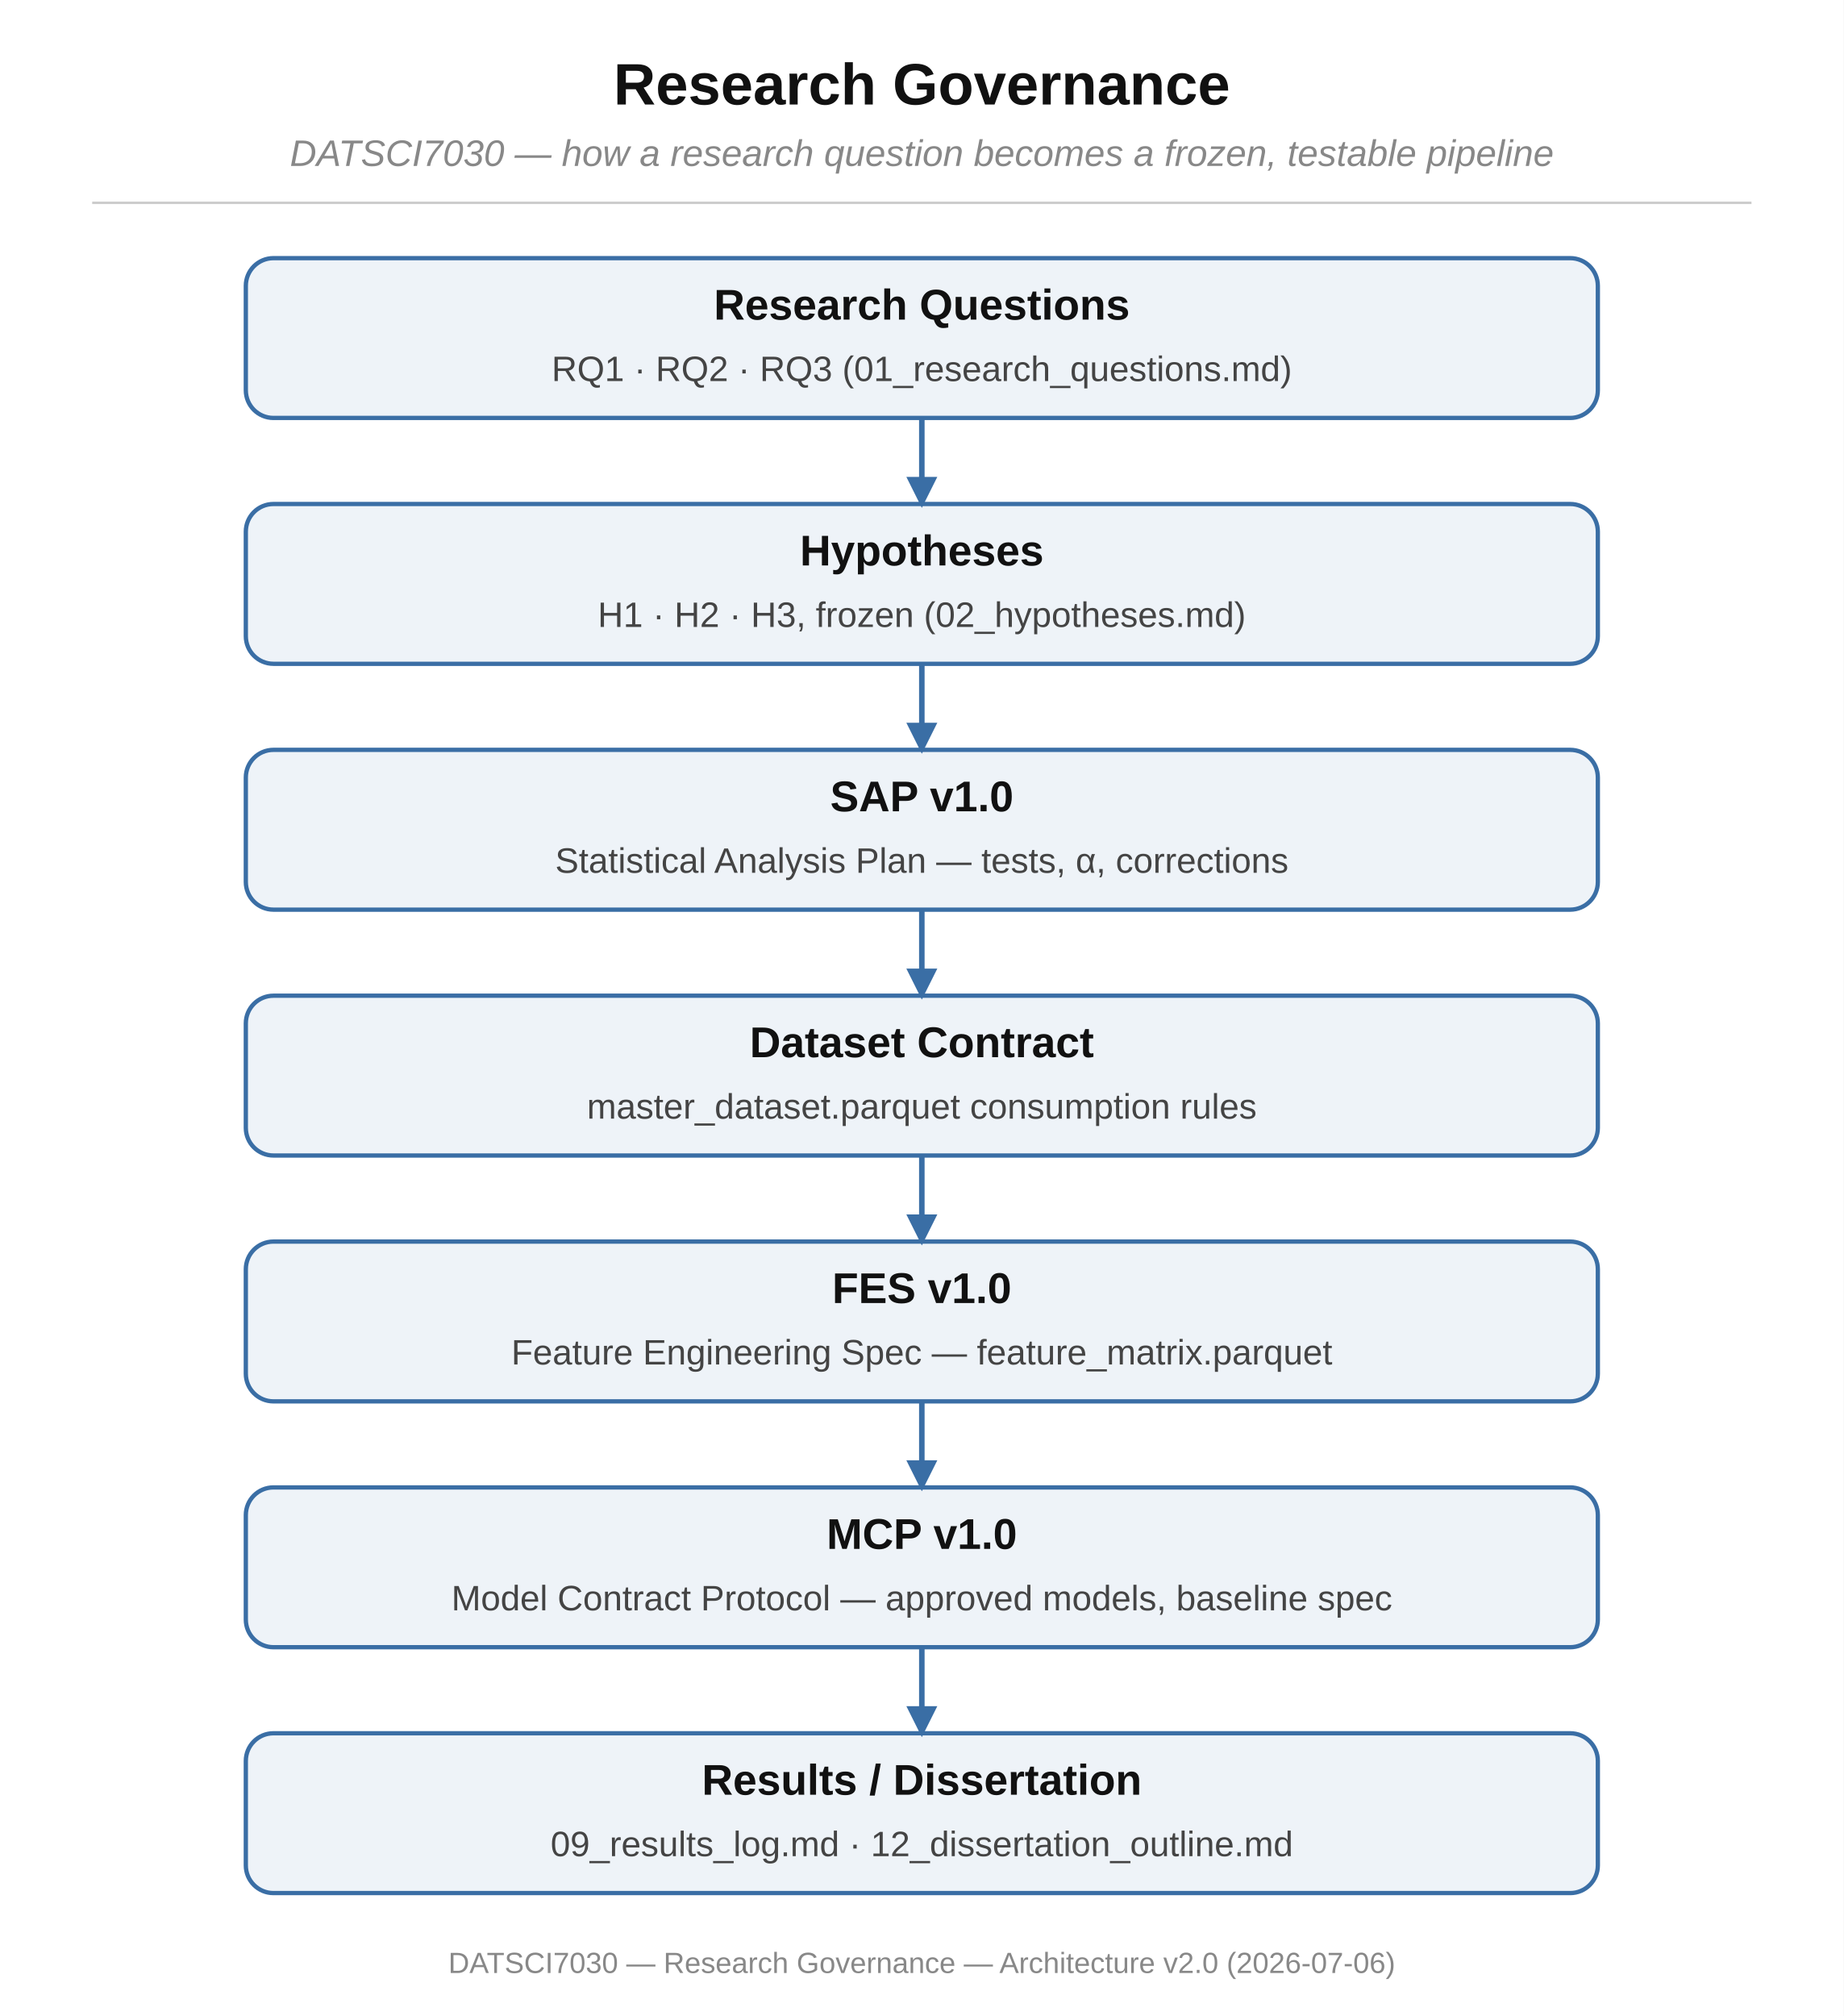
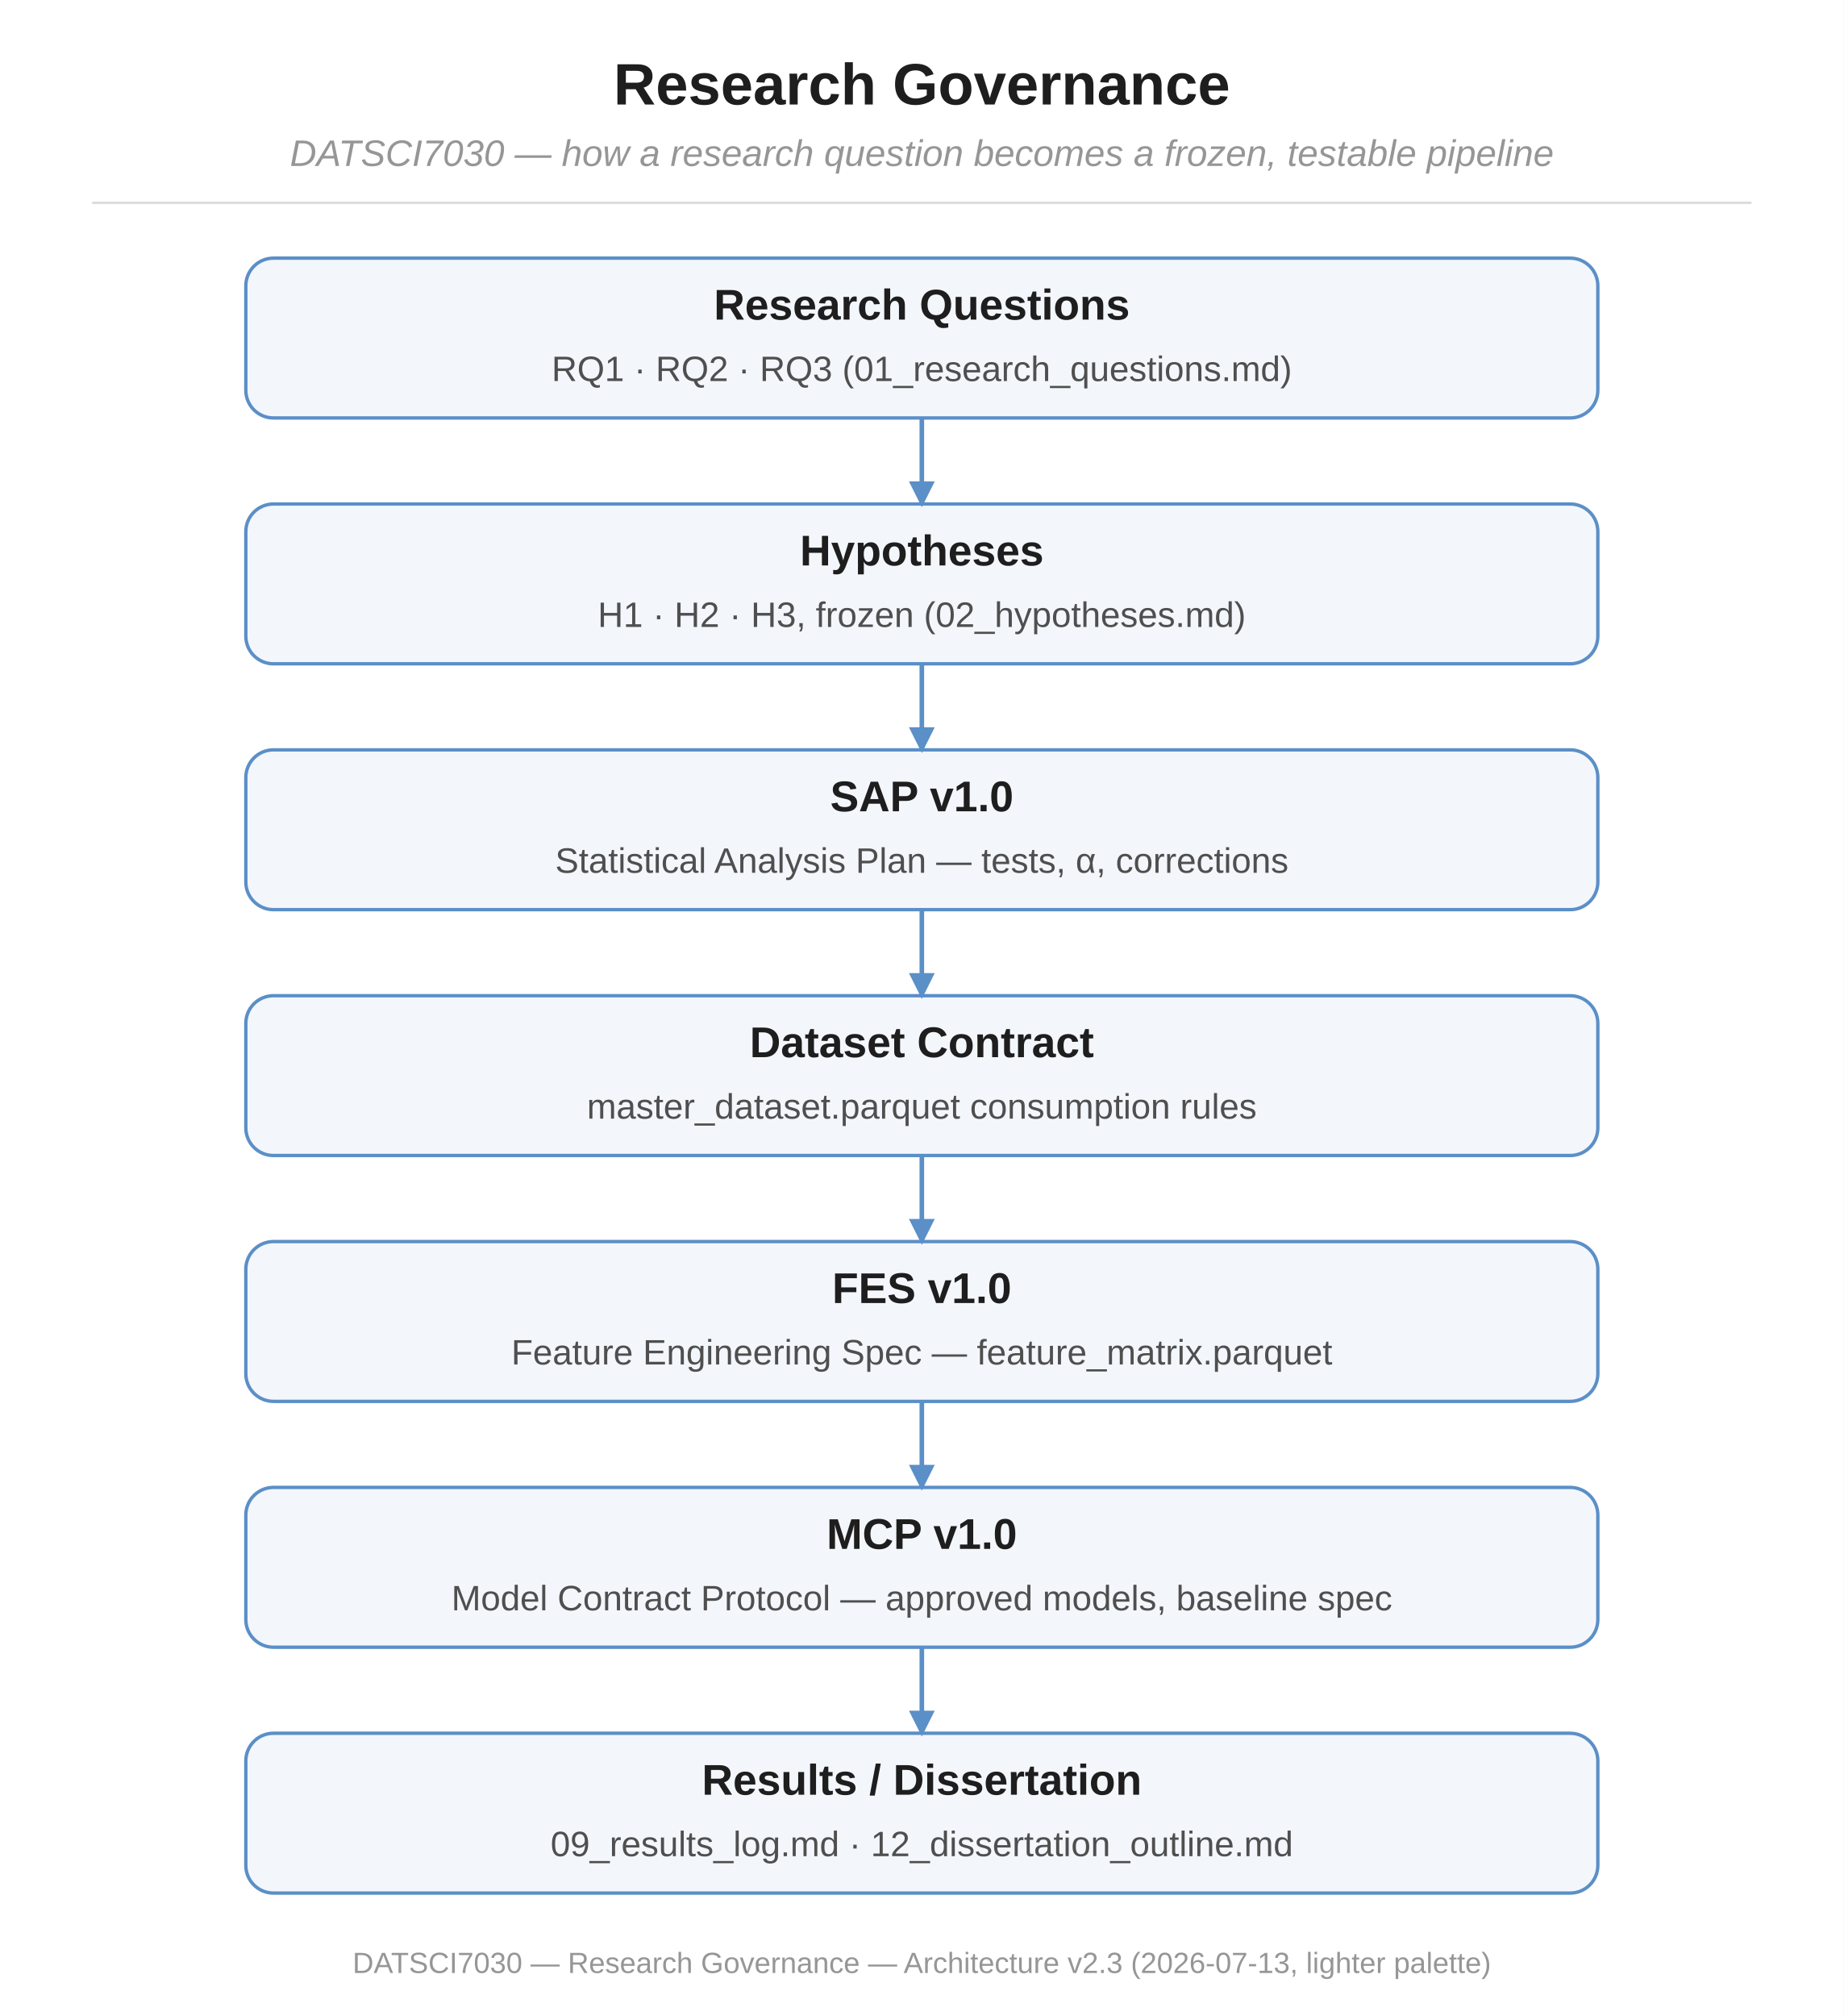
<svg xmlns="http://www.w3.org/2000/svg" width="600" height="656" viewBox="0 0 600 656" font-family="Arial, Helvetica, sans-serif">
  <defs>
    <marker id="arrow" viewBox="0 0 10 10" refX="8" refY="5" markerWidth="7" markerHeight="7" orient="auto-start-reverse">
-       <path d="M1 1L9 5L1 9Z" fill="#3A6EA5" />
+       <path d="M1 1L9 5L1 9Z" fill="#5B8FC7" />
    </marker>
  </defs>
  <rect width="600" height="656" fill="#FFFFFF" />
-   <text x="300.0" y="34" text-anchor="middle" font-size="19" font-weight="700" fill="#111111" font-family="Arial, Helvetica, sans-serif">Research Governance</text>
-   <text x="300.0" y="54" text-anchor="middle" font-size="12" fill="#888888" font-style="italic" font-family="Arial, Helvetica, sans-serif">DATSCI7030 — how a research question becomes a frozen, testable pipeline</text>
-   <line x1="30" y1="66" x2="570" y2="66" stroke="#CCCCCC" stroke-width="0.8" />
-   <rect x="80.0" y="84" width="440" height="52" rx="9" fill="#EEF3F8" stroke="#3A6EA5" stroke-width="1.4" />
-   <text x="300.0" y="104.0" text-anchor="middle" font-size="14" font-weight="700" fill="#111111">Research Questions</text>
-   <text x="300.0" y="124.0" text-anchor="middle" font-size="11.5" fill="#444444">RQ1 · RQ2 · RQ3 (01_research_questions.md)</text>
-   <rect x="80.0" y="164" width="440" height="52" rx="9" fill="#EEF3F8" stroke="#3A6EA5" stroke-width="1.4" />
-   <text x="300.0" y="184.0" text-anchor="middle" font-size="14" font-weight="700" fill="#111111">Hypotheses</text>
-   <text x="300.0" y="204.0" text-anchor="middle" font-size="11.5" fill="#444444">H1 · H2 · H3, frozen (02_hypotheses.md)</text>
-   <line x1="300.0" y1="136" x2="300.0" y2="164" stroke="#3A6EA5" stroke-width="1.8" marker-end="url(#arrow)" />
-   <rect x="80.0" y="244" width="440" height="52" rx="9" fill="#EEF3F8" stroke="#3A6EA5" stroke-width="1.4" />
-   <text x="300.0" y="264.0" text-anchor="middle" font-size="14" font-weight="700" fill="#111111">SAP v1.0</text>
-   <text x="300.0" y="284.0" text-anchor="middle" font-size="11.5" fill="#444444">Statistical Analysis Plan — tests, α, corrections</text>
-   <line x1="300.0" y1="216" x2="300.0" y2="244" stroke="#3A6EA5" stroke-width="1.8" marker-end="url(#arrow)" />
-   <rect x="80.0" y="324" width="440" height="52" rx="9" fill="#EEF3F8" stroke="#3A6EA5" stroke-width="1.4" />
-   <text x="300.0" y="344.0" text-anchor="middle" font-size="14" font-weight="700" fill="#111111">Dataset Contract</text>
-   <text x="300.0" y="364.0" text-anchor="middle" font-size="11.5" fill="#444444">master_dataset.parquet consumption rules</text>
-   <line x1="300.0" y1="296" x2="300.0" y2="324" stroke="#3A6EA5" stroke-width="1.8" marker-end="url(#arrow)" />
-   <rect x="80.0" y="404" width="440" height="52" rx="9" fill="#EEF3F8" stroke="#3A6EA5" stroke-width="1.4" />
-   <text x="300.0" y="424.0" text-anchor="middle" font-size="14" font-weight="700" fill="#111111">FES v1.0</text>
-   <text x="300.0" y="444.0" text-anchor="middle" font-size="11.5" fill="#444444">Feature Engineering Spec — feature_matrix.parquet</text>
-   <line x1="300.0" y1="376" x2="300.0" y2="404" stroke="#3A6EA5" stroke-width="1.8" marker-end="url(#arrow)" />
-   <rect x="80.0" y="484" width="440" height="52" rx="9" fill="#EEF3F8" stroke="#3A6EA5" stroke-width="1.4" />
-   <text x="300.0" y="504.0" text-anchor="middle" font-size="14" font-weight="700" fill="#111111">MCP v1.0</text>
-   <text x="300.0" y="524.0" text-anchor="middle" font-size="11.5" fill="#444444">Model Contract Protocol — approved models, baseline spec</text>
-   <line x1="300.0" y1="456" x2="300.0" y2="484" stroke="#3A6EA5" stroke-width="1.8" marker-end="url(#arrow)" />
-   <rect x="80.0" y="564" width="440" height="52" rx="9" fill="#EEF3F8" stroke="#3A6EA5" stroke-width="1.4" />
-   <text x="300.0" y="584.0" text-anchor="middle" font-size="14" font-weight="700" fill="#111111">Results / Dissertation</text>
-   <text x="300.0" y="604.0" text-anchor="middle" font-size="11.5" fill="#444444">09_results_log.md · 12_dissertation_outline.md</text>
-   <line x1="300.0" y1="536" x2="300.0" y2="564" stroke="#3A6EA5" stroke-width="1.8" marker-end="url(#arrow)" />
-   <text x="300.0" y="642" text-anchor="middle" font-size="9.5" fill="#888888" font-family="Arial, Helvetica, sans-serif">DATSCI7030 — Research Governance — Architecture v2.0 (2026-07-06)</text>
+   <text x="300.0" y="34" text-anchor="middle" font-size="19" font-weight="700" fill="#1E1E1E" font-family="Arial, Helvetica, sans-serif">Research Governance</text>
+   <text x="300.0" y="54" text-anchor="middle" font-size="12" fill="#969696" font-style="italic" font-family="Arial, Helvetica, sans-serif">DATSCI7030 — how a research question becomes a frozen, testable pipeline</text>
+   <line x1="30" y1="66" x2="570" y2="66" stroke="#DCDCDC" stroke-width="0.8" />
+   <rect x="80.0" y="84" width="440" height="52" rx="9" fill="#F3F7FC" stroke="#5B8FC7" stroke-width="1.1" />
+   <text x="300.0" y="104.0" text-anchor="middle" font-size="14" font-weight="700" fill="#1E1E1E">Research Questions</text>
+   <text x="300.0" y="124.0" text-anchor="middle" font-size="11.5" fill="#4F4F4F">RQ1 · RQ2 · RQ3 (01_research_questions.md)</text>
+   <rect x="80.0" y="164" width="440" height="52" rx="9" fill="#F3F7FC" stroke="#5B8FC7" stroke-width="1.1" />
+   <text x="300.0" y="184.0" text-anchor="middle" font-size="14" font-weight="700" fill="#1E1E1E">Hypotheses</text>
+   <text x="300.0" y="204.0" text-anchor="middle" font-size="11.5" fill="#4F4F4F">H1 · H2 · H3, frozen (02_hypotheses.md)</text>
+   <line x1="300.0" y1="136" x2="300.0" y2="164" stroke="#5B8FC7" stroke-width="1.5" marker-end="url(#arrow)" />
+   <rect x="80.0" y="244" width="440" height="52" rx="9" fill="#F3F7FC" stroke="#5B8FC7" stroke-width="1.1" />
+   <text x="300.0" y="264.0" text-anchor="middle" font-size="14" font-weight="700" fill="#1E1E1E">SAP v1.0</text>
+   <text x="300.0" y="284.0" text-anchor="middle" font-size="11.5" fill="#4F4F4F">Statistical Analysis Plan — tests, α, corrections</text>
+   <line x1="300.0" y1="216" x2="300.0" y2="244" stroke="#5B8FC7" stroke-width="1.5" marker-end="url(#arrow)" />
+   <rect x="80.0" y="324" width="440" height="52" rx="9" fill="#F3F7FC" stroke="#5B8FC7" stroke-width="1.1" />
+   <text x="300.0" y="344.0" text-anchor="middle" font-size="14" font-weight="700" fill="#1E1E1E">Dataset Contract</text>
+   <text x="300.0" y="364.0" text-anchor="middle" font-size="11.5" fill="#4F4F4F">master_dataset.parquet consumption rules</text>
+   <line x1="300.0" y1="296" x2="300.0" y2="324" stroke="#5B8FC7" stroke-width="1.5" marker-end="url(#arrow)" />
+   <rect x="80.0" y="404" width="440" height="52" rx="9" fill="#F3F7FC" stroke="#5B8FC7" stroke-width="1.1" />
+   <text x="300.0" y="424.0" text-anchor="middle" font-size="14" font-weight="700" fill="#1E1E1E">FES v1.0</text>
+   <text x="300.0" y="444.0" text-anchor="middle" font-size="11.5" fill="#4F4F4F">Feature Engineering Spec — feature_matrix.parquet</text>
+   <line x1="300.0" y1="376" x2="300.0" y2="404" stroke="#5B8FC7" stroke-width="1.5" marker-end="url(#arrow)" />
+   <rect x="80.0" y="484" width="440" height="52" rx="9" fill="#F3F7FC" stroke="#5B8FC7" stroke-width="1.1" />
+   <text x="300.0" y="504.0" text-anchor="middle" font-size="14" font-weight="700" fill="#1E1E1E">MCP v1.0</text>
+   <text x="300.0" y="524.0" text-anchor="middle" font-size="11.5" fill="#4F4F4F">Model Contract Protocol — approved models, baseline spec</text>
+   <line x1="300.0" y1="456" x2="300.0" y2="484" stroke="#5B8FC7" stroke-width="1.5" marker-end="url(#arrow)" />
+   <rect x="80.0" y="564" width="440" height="52" rx="9" fill="#F3F7FC" stroke="#5B8FC7" stroke-width="1.1" />
+   <text x="300.0" y="584.0" text-anchor="middle" font-size="14" font-weight="700" fill="#1E1E1E">Results / Dissertation</text>
+   <text x="300.0" y="604.0" text-anchor="middle" font-size="11.5" fill="#4F4F4F">09_results_log.md · 12_dissertation_outline.md</text>
+   <line x1="300.0" y1="536" x2="300.0" y2="564" stroke="#5B8FC7" stroke-width="1.5" marker-end="url(#arrow)" />
+   <text x="300.0" y="642" text-anchor="middle" font-size="9.5" fill="#969696" font-family="Arial, Helvetica, sans-serif">DATSCI7030 — Research Governance — Architecture v2.3 (2026-07-13, lighter palette)</text>
</svg>
